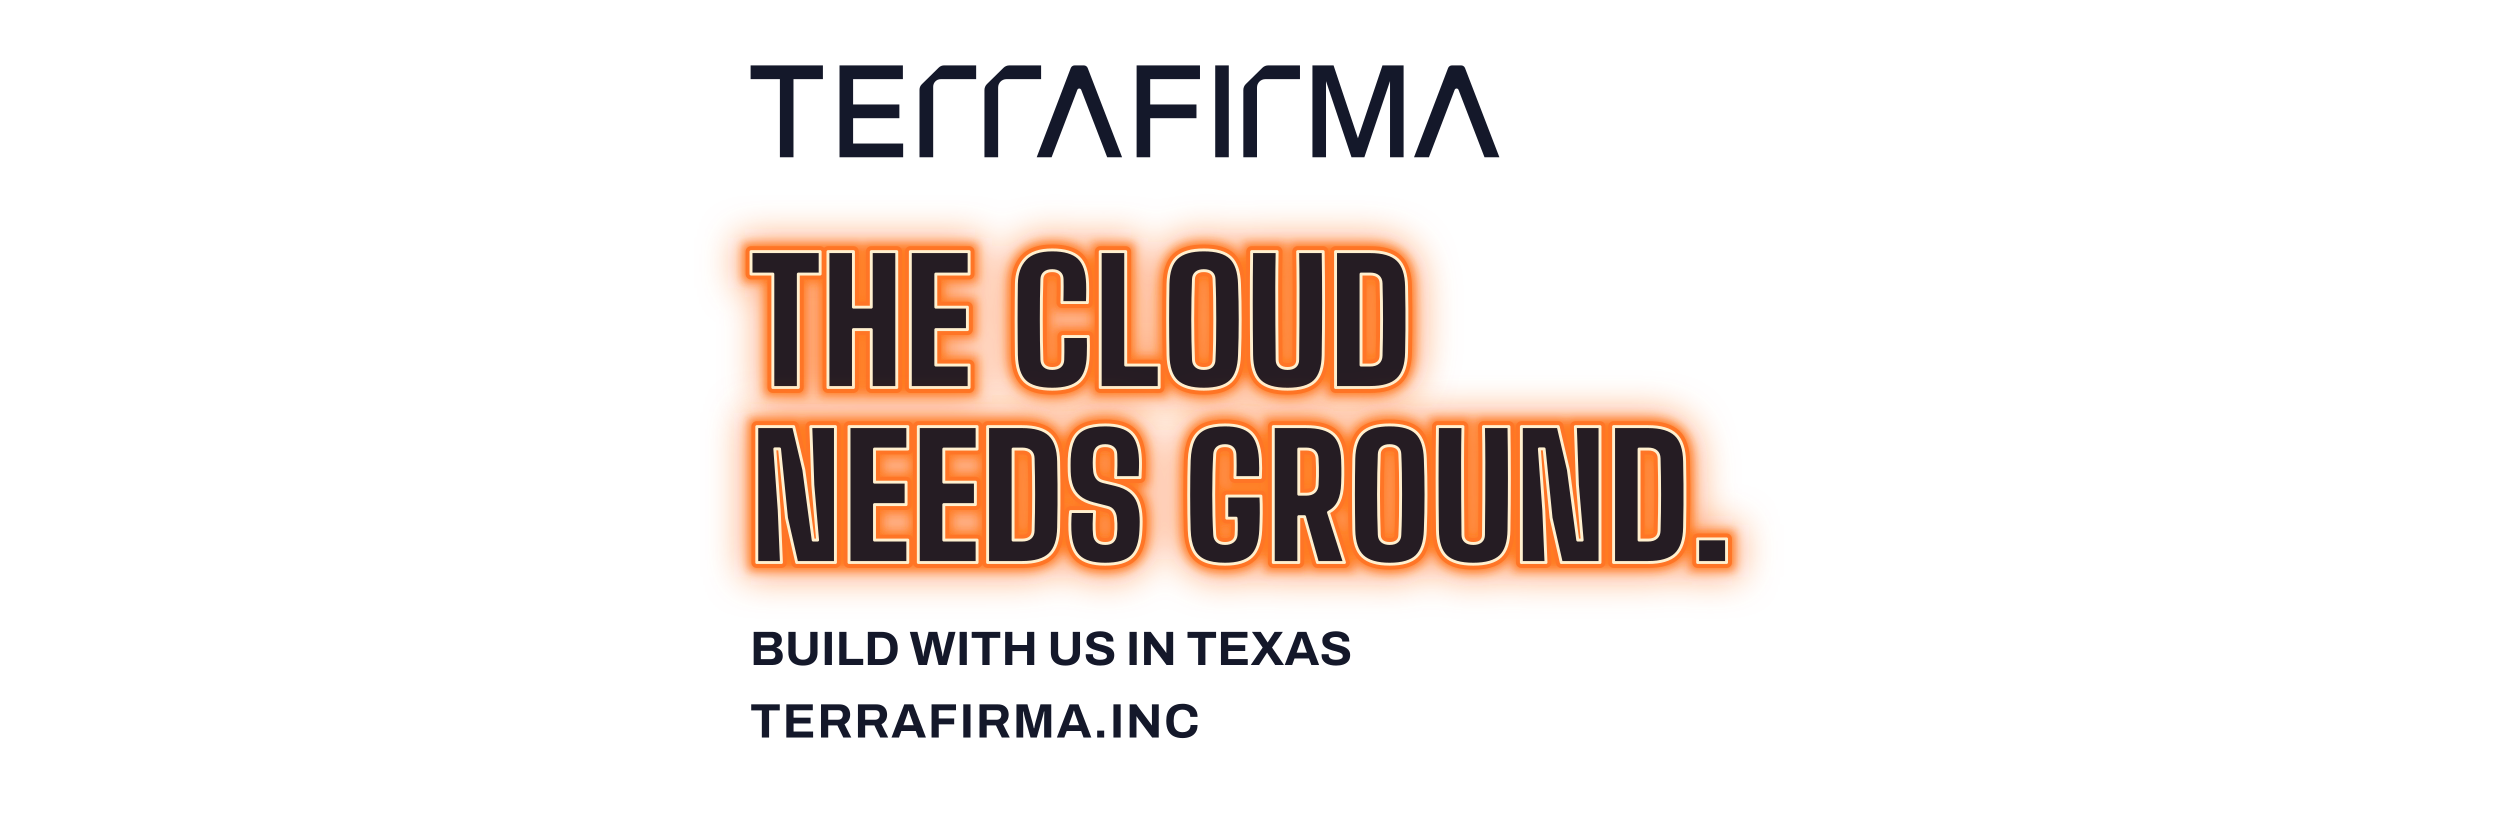
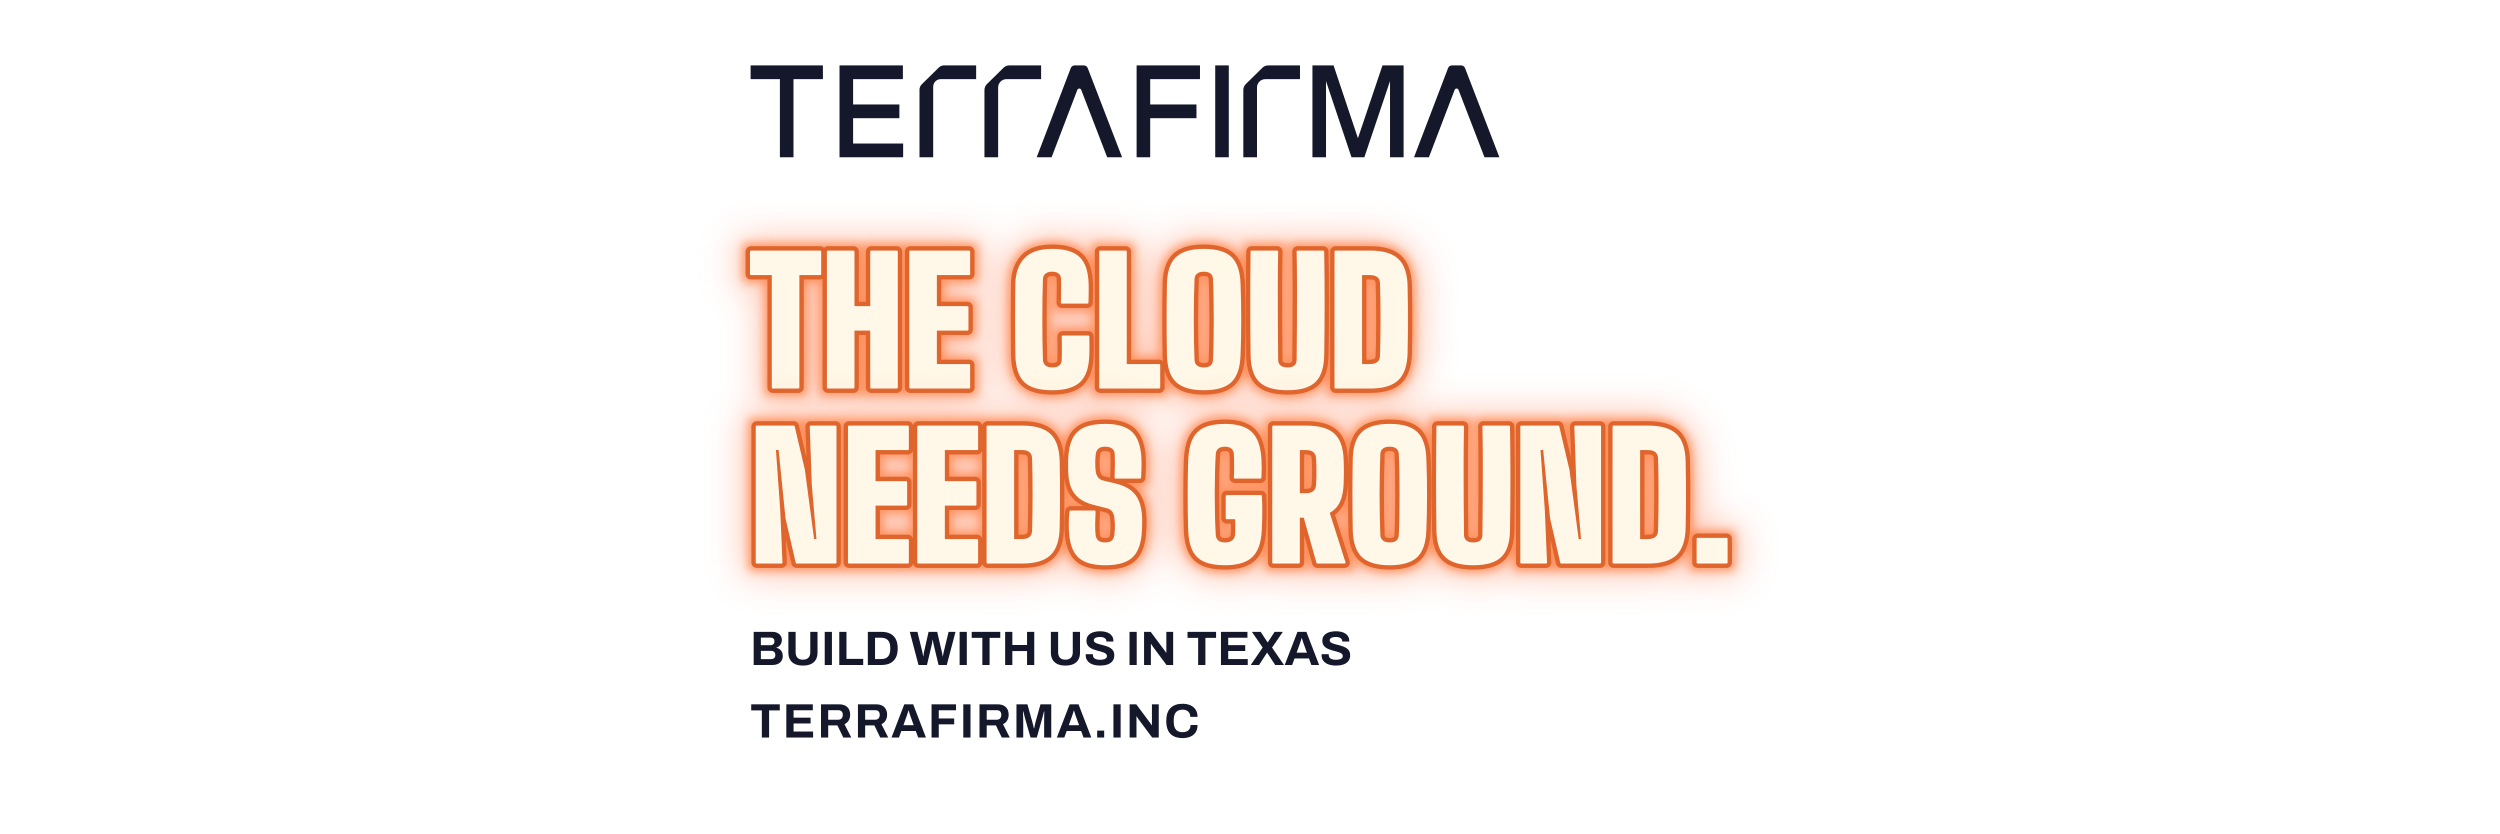
<svg xmlns="http://www.w3.org/2000/svg" width="3000" height="1000" viewBox="0 0 3000 1000" role="img">
  <defs>
    <filter id="bloom" x="-20%" y="-40%" width="140%" height="180%">
      <feGaussianBlur stdDeviation="22" />
    </filter>
    <filter id="tube-glow" x="-12%" y="-25%" width="124%" height="150%">
      <feGaussianBlur stdDeviation="6" />
    </filter>
    <path id="letter-0" d="M927.413 465.0V328.85H901.223V301.946H984.177V328.85H957.986V465.0Z M993.552 465.0V301.946H1024.125V368.594H1045.526V301.946H1076.098V465.0H1045.526V395.498H1024.125V465.0Z M1092.403 465.0V301.946H1162.924V328.85H1122.976V368.594H1160.886V395.498H1122.976V438.096H1162.924V465.0Z  M1262.693 467.038Q1239.661 467.038 1229.929 457.561Q1220.197 448.083 1219.687 426.071Q1219.585 417.612 1219.484 406.504Q1219.382 395.396 1219.382 383.422Q1219.382 371.448 1219.484 360.289Q1219.585 349.13 1219.687 340.468Q1219.993 321.818 1230.133 310.863Q1240.273 299.908 1262.693 299.908Q1284.705 299.908 1294.59 309.335Q1304.475 318.761 1305.087 340.671Q1305.189 344.034 1305.189 347.958Q1305.189 351.881 1305.087 355.805Q1304.985 359.728 1304.883 363.091H1274.31Q1274.412 359.321 1274.514 354.174Q1274.616 349.028 1274.616 343.882Q1274.616 338.735 1274.514 334.965Q1274.412 330.073 1271.304 327.423Q1268.196 324.774 1262.693 324.774Q1256.884 324.774 1253.674 327.423Q1250.464 330.073 1250.26 334.965Q1249.852 345.665 1249.699 358.098Q1249.547 370.531 1249.547 383.473Q1249.547 396.415 1249.699 408.797Q1249.852 421.179 1250.26 431.778Q1250.464 436.771 1253.674 439.472Q1256.884 442.172 1262.693 442.172Q1268.705 442.172 1271.966 439.472Q1275.228 436.771 1275.329 431.778Q1275.431 428.109 1275.482 422.963Q1275.533 417.816 1275.482 412.67Q1275.431 407.524 1275.329 403.855H1305.902Q1306.106 408.746 1306.106 414.963Q1306.106 421.179 1305.902 426.071Q1305.291 448.083 1295.253 457.561Q1285.215 467.038 1262.693 467.038Z M1320.271 465.0V301.946H1350.844V438.096H1390.996V465.0Z M1444.6 467.038Q1422.18 467.038 1412.142 457.561Q1402.104 448.083 1401.594 426.071Q1401.39 416.084 1401.289 405.282Q1401.187 394.479 1401.187 383.371Q1401.187 372.263 1401.289 361.461Q1401.39 350.659 1401.594 340.671Q1402.104 318.761 1412.142 309.335Q1422.18 299.908 1444.6 299.908Q1467.122 299.908 1476.905 309.335Q1486.688 318.761 1487.401 340.671Q1487.809 350.862 1488.013 361.665Q1488.217 372.467 1488.217 383.524Q1488.217 394.581 1488.013 405.332Q1487.809 416.084 1487.401 426.071Q1486.688 448.083 1476.905 457.561Q1467.122 467.038 1444.6 467.038ZM1444.6 442.172Q1450.612 442.172 1453.67 439.472Q1456.727 436.771 1456.829 431.778Q1457.338 421.383 1457.542 408.95Q1457.746 396.517 1457.746 383.371Q1457.746 370.225 1457.542 357.792Q1457.338 345.359 1456.829 334.965Q1456.727 330.073 1453.568 327.423Q1450.408 324.774 1444.6 324.774Q1438.791 324.774 1435.581 327.423Q1432.371 330.073 1432.167 334.965Q1431.759 345.359 1431.504 357.792Q1431.25 370.225 1431.25 383.371Q1431.25 396.517 1431.504 408.95Q1431.759 421.383 1432.167 431.778Q1432.371 436.771 1435.581 439.472Q1438.791 442.172 1444.6 442.172Z M1544.98 467.038Q1522.05 467.038 1512.165 457.561Q1502.28 448.083 1501.974 426.071Q1501.567 395.294 1501.567 363.958Q1501.567 332.621 1501.974 301.946H1532.547Q1532.139 322.43 1532.088 344.646Q1532.037 366.862 1532.19 389.078Q1532.343 411.294 1532.547 431.778Q1532.547 436.771 1535.808 439.472Q1539.069 442.172 1544.98 442.172Q1550.992 442.172 1554.101 439.472Q1557.209 436.771 1557.209 431.778Q1557.413 411.294 1557.565 389.078Q1557.718 366.862 1557.667 344.646Q1557.616 322.43 1557.209 301.946H1587.781Q1588.291 332.621 1588.291 363.958Q1588.291 395.294 1587.781 426.071Q1587.476 448.083 1577.641 457.561Q1567.807 467.038 1544.98 467.038Z M1602.66 465.0V301.946H1644.035Q1666.964 301.946 1677.206 311.678Q1687.448 321.411 1687.856 343.729Q1688.161 357.894 1688.263 370.633Q1688.365 383.371 1688.263 396.11Q1688.161 408.848 1687.856 423.014Q1687.448 445.434 1677.206 455.217Q1666.964 465.0 1644.035 465.0ZM1633.233 438.096H1644.035Q1650.455 438.096 1653.818 435.141Q1657.181 432.185 1657.283 426.682Q1657.589 415.778 1657.742 404.976Q1657.894 394.174 1657.894 383.371Q1657.894 372.569 1657.742 361.716Q1657.589 350.862 1657.283 340.06Q1657.181 334.659 1653.818 331.754Q1650.455 328.85 1644.035 328.85H1633.233Z" />
    <path id="letter-1" d="M908.153 675.0V511.946H952.381L964.61 563.92L975.82 648.096H981.119L975.412 581.856L972.967 511.946H1002.52V675.0H956.05L943.821 621.6L935.464 538.646H929.757L935.057 612.428L937.706 675.0Z M1018.825 675.0V511.946H1089.346V538.85H1049.398V578.594H1087.308V605.498H1049.398V648.096H1089.346V675.0Z M1101.983 675.0V511.946H1172.504V538.85H1132.555V578.594H1170.465V605.498H1132.555V648.096H1172.504V675.0Z M1185.14 675.0V511.946H1226.515Q1249.445 511.946 1259.687 521.678Q1269.928 531.411 1270.336 553.729Q1270.642 567.894 1270.744 580.633Q1270.845 593.371 1270.744 606.11Q1270.642 618.848 1270.336 633.014Q1269.928 655.434 1259.687 665.217Q1249.445 675.0 1226.515 675.0ZM1215.713 648.096H1226.515Q1232.935 648.096 1236.298 645.141Q1239.661 642.185 1239.763 636.682Q1240.069 625.778 1240.222 614.976Q1240.375 604.174 1240.375 593.371Q1240.375 582.569 1240.222 571.716Q1240.069 560.862 1239.763 550.06Q1239.661 544.659 1236.298 541.754Q1232.935 538.85 1226.515 538.85H1215.713Z M1326.284 677.038Q1303.864 677.038 1294.335 667.561Q1284.807 658.083 1283.89 636.071Q1283.788 632.81 1283.788 628.886Q1283.788 624.963 1283.992 621.039Q1284.196 617.116 1284.705 613.855H1313.443Q1313.036 621.294 1312.934 628.53Q1312.832 635.765 1313.443 641.778Q1313.953 646.771 1317.061 649.472Q1320.169 652.172 1326.284 652.172Q1332.296 652.172 1335.099 649.472Q1337.901 646.771 1338.513 641.778Q1338.92 638.313 1339.073 634.899Q1339.226 631.485 1339.073 628.071Q1338.92 624.657 1338.513 621.192Q1338.105 616.912 1335.863 613.447Q1333.621 609.982 1328.73 608.759L1312.017 604.479Q1301.418 601.728 1295.202 596.581Q1288.985 591.435 1286.183 583.792Q1283.38 576.149 1283.075 565.958Q1282.973 561.474 1282.973 557.958Q1282.973 554.442 1283.075 550.671Q1283.686 536.099 1288.017 527.131Q1292.348 518.163 1301.622 514.035Q1310.896 509.908 1326.284 509.908Q1347.99 509.908 1357.774 519.335Q1367.557 528.761 1368.474 550.671Q1368.678 555.054 1368.525 561.372Q1368.372 567.69 1368.066 573.091H1338.717Q1339.022 566.06 1339.124 559.028Q1339.226 551.996 1338.92 544.965Q1338.819 540.073 1335.405 537.423Q1331.991 534.774 1326.284 534.774Q1320.169 534.774 1317.214 537.423Q1314.259 540.073 1313.647 544.965Q1313.036 550.162 1313.036 555.461Q1313.036 560.76 1313.647 565.958Q1314.157 570.034 1316.501 573.397Q1318.844 576.76 1324.042 577.983L1338.513 581.448Q1349.927 584.199 1356.5 589.55Q1363.073 594.9 1365.977 602.798Q1368.882 610.696 1369.289 621.192Q1369.391 623.536 1369.391 626.084Q1369.391 628.632 1369.289 631.179Q1369.187 633.727 1369.085 636.071Q1368.168 658.083 1358.538 667.561Q1348.908 677.038 1326.284 677.038Z  M1470.077 677.038Q1454.689 677.038 1445.415 672.911Q1436.141 668.784 1431.861 659.765Q1427.581 650.746 1427.071 636.071Q1426.766 627.511 1426.613 616.555Q1426.46 605.6 1426.46 593.983Q1426.46 582.365 1426.613 571.563Q1426.766 560.76 1427.071 552.506Q1427.683 537.016 1432.116 527.64Q1436.549 518.265 1445.772 514.086Q1454.994 509.908 1470.077 509.908Q1491.478 509.908 1501.312 519.335Q1511.146 528.761 1512.471 550.671Q1512.777 555.359 1512.777 561.83Q1512.777 568.302 1512.471 573.091H1481.898Q1482.204 567.384 1482.204 558.977Q1482.204 550.57 1481.898 544.965Q1481.593 540.073 1478.535 537.423Q1475.478 534.774 1470.077 534.774Q1464.166 534.774 1461.058 537.423Q1457.95 540.073 1457.644 544.965Q1457.033 555.665 1456.727 568.047Q1456.421 580.429 1456.421 593.371Q1456.421 606.314 1456.727 618.695Q1457.033 631.077 1457.644 641.778Q1457.95 646.771 1461.058 649.472Q1464.166 652.172 1470.077 652.172Q1475.886 652.172 1479.402 649.472Q1482.917 646.771 1483.325 641.778Q1483.529 639.434 1483.58 635.612Q1483.631 631.791 1483.58 627.969Q1483.529 624.148 1483.325 621.804H1472.115V595.307H1513.082Q1513.592 604.581 1513.49 615.638Q1513.388 626.695 1512.878 636.071Q1511.859 658.083 1501.923 667.561Q1491.987 677.038 1470.077 677.038Z M1527.961 675.0V511.946H1567.298Q1590.125 511.946 1600.265 521.169Q1610.405 530.392 1611.118 551.691Q1611.322 557.397 1611.373 561.678Q1611.424 565.958 1611.373 570.238Q1611.322 574.518 1611.118 580.225Q1610.711 593.473 1606.685 601.932Q1602.66 610.39 1594.202 614.874L1613.36 675.0H1580.953L1565.463 619.969H1558.534V675.0ZM1558.534 593.065H1567.298Q1573.718 593.065 1576.979 590.11Q1580.24 587.155 1580.546 581.856Q1580.852 576.862 1580.953 571.41Q1581.055 565.958 1580.953 560.506Q1580.852 555.054 1580.546 550.06Q1580.24 544.659 1576.979 541.754Q1573.718 538.85 1567.298 538.85H1558.534Z M1667.576 677.038Q1645.156 677.038 1635.118 667.561Q1625.08 658.083 1624.57 636.071Q1624.367 626.084 1624.265 615.282Q1624.163 604.479 1624.163 593.371Q1624.163 582.263 1624.265 571.461Q1624.367 560.659 1624.57 550.671Q1625.08 528.761 1635.118 519.335Q1645.156 509.908 1667.576 509.908Q1690.098 509.908 1699.881 519.335Q1709.664 528.761 1710.377 550.671Q1710.785 560.862 1710.989 571.665Q1711.193 582.467 1711.193 593.524Q1711.193 604.581 1710.989 615.332Q1710.785 626.084 1710.377 636.071Q1709.664 658.083 1699.881 667.561Q1690.098 677.038 1667.576 677.038ZM1667.576 652.172Q1673.588 652.172 1676.646 649.472Q1679.703 646.771 1679.805 641.778Q1680.314 631.383 1680.518 618.95Q1680.722 606.517 1680.722 593.371Q1680.722 580.225 1680.518 567.792Q1680.314 555.359 1679.805 544.965Q1679.703 540.073 1676.544 537.423Q1673.385 534.774 1667.576 534.774Q1661.767 534.774 1658.557 537.423Q1655.347 540.073 1655.143 544.965Q1654.735 555.359 1654.481 567.792Q1654.226 580.225 1654.226 593.371Q1654.226 606.517 1654.481 618.95Q1654.735 631.383 1655.143 641.778Q1655.347 646.771 1658.557 649.472Q1661.767 652.172 1667.576 652.172Z M1767.956 677.038Q1745.026 677.038 1735.141 667.561Q1725.256 658.083 1724.95 636.071Q1724.543 605.294 1724.543 573.958Q1724.543 542.621 1724.95 511.946H1755.523Q1755.115 532.43 1755.064 554.646Q1755.013 576.862 1755.166 599.078Q1755.319 621.294 1755.523 641.778Q1755.523 646.771 1758.784 649.472Q1762.045 652.172 1767.956 652.172Q1773.968 652.172 1777.077 649.472Q1780.185 646.771 1780.185 641.778Q1780.389 621.294 1780.541 599.078Q1780.694 576.862 1780.643 554.646Q1780.592 532.43 1780.185 511.946H1810.757Q1811.267 542.621 1811.267 573.958Q1811.267 605.294 1810.757 636.071Q1810.452 658.083 1800.617 667.561Q1790.783 677.038 1767.956 677.038Z M1825.636 675.0V511.946H1869.864L1882.093 563.92L1893.303 648.096H1898.603L1892.896 581.856L1890.45 511.946H1920.003V675.0H1873.533L1861.304 621.6L1852.948 538.646H1847.241L1852.54 612.428L1855.19 675.0Z M1936.309 675.0V511.946H1977.684Q2000.613 511.946 2010.855 521.678Q2021.097 531.411 2021.504 553.729Q2021.81 567.894 2021.912 580.633Q2022.014 593.371 2021.912 606.11Q2021.81 618.848 2021.504 633.014Q2021.097 655.434 2010.855 665.217Q2000.613 675.0 1977.684 675.0ZM1966.881 648.096H1977.684Q1984.104 648.096 1987.467 645.141Q1990.83 642.185 1990.932 636.682Q1991.238 625.778 1991.39 614.976Q1991.543 604.174 1991.543 593.371Q1991.543 582.569 1991.39 571.716Q1991.238 560.862 1990.932 550.06Q1990.83 544.659 1987.467 541.754Q1984.104 538.85 1977.684 538.85H1966.881Z M2037.198 675.0V646.669H2071.847V675.0Z" />
  </defs>
  <g transform="translate(900 78) scale(0.7731959)">
    <path d="M237.293 21.963H160.009V61.233H231.826V82.581H160.009V121.85H237.684V143.198H138.934V0.616H237.293V21.963ZM698.383 21.963H621.098V61.233H692.916V82.581H621.098V143.194H600.02L600.022 143.191V0.616H698.383V21.963ZM113.158 21.963H67.489V143.191H46.407V21.963H0.941V0.616H113.158V21.963ZM301.174 0.616H350.985V21.963H295.971C289.518 21.964 284.29 27.226 284.29 33.713V143.191H263.066V38.343C263.066 35.181 264.335 32.15 266.584 29.937L293.011 3.96C295.195 1.815 298.123 0.612 301.177 0.612L301.174 0.616ZM451.79 21.963H397.978C390.861 21.964 385.092 27.767 385.092 34.925V143.191H363.868V38.852C363.868 35.362 365.266 32.021 367.747 29.581L393.461 4.306C395.867 1.941 399.105 0.616 402.472 0.616H451.79V21.963ZM518.125 0.616C520.786 0.616 523.174 2.259 524.134 4.754L577.47 143.191H554.339L514.04 38.595C512.973 35.832 509.086 35.839 508.029 38.605L468.089 143.191H444.958L497.82 4.773C498.777 2.268 501.168 0.616 503.835 0.616H518.125ZM743.095 143.191H722.017V0.616H743.095V143.191ZM853.564 21.963H799.752C792.636 21.964 786.866 27.767 786.866 34.925V143.191H765.643V38.852C765.643 35.362 767.041 32.021 769.521 29.581L795.235 4.306C797.642 1.941 800.88 0.616 804.246 0.616H853.564V21.963ZM943.524 113.658L981.588 0.616H1014.39V143.191H993.309V24.945L953.493 143.191H933.501L893.973 25.091V143.191H872.894V0.616H905.689L943.524 113.658ZM1103.72 0.616C1106.38 0.616 1108.76 2.259 1109.72 4.754L1163.06 143.191H1139.93L1099.63 38.595C1098.56 35.832 1094.68 35.838 1093.62 38.605L1053.68 143.191H1030.55L1083.41 4.773C1084.37 2.268 1086.76 0.616 1089.42 0.616H1103.72Z" fill="#14182A" />
  </g>
-   <use href="#letter-0" fill="none" stroke="#FF6517" stroke-width="32" opacity=".58" filter="url(#bloom)" />
-   <use href="#letter-0" fill="none" stroke="#FF791D" stroke-width="20" opacity=".95" filter="url(#tube-glow)" />
-   <use href="#letter-0" fill="#251C23" stroke="#FF7526" stroke-width="13" stroke-linejoin="round" paint-order="stroke fill" />
-   <use href="#letter-0" fill="none" stroke="#FFF0CF" stroke-width="3.5" stroke-linejoin="round" />
-   <use href="#letter-1" fill="none" stroke="#FF6517" stroke-width="32" opacity=".58" filter="url(#bloom)" />
-   <use href="#letter-1" fill="none" stroke="#FF791D" stroke-width="20" opacity=".95" filter="url(#tube-glow)" />
-   <use href="#letter-1" fill="#251C23" stroke="#FF7526" stroke-width="13" stroke-linejoin="round" paint-order="stroke fill" />
-   <use href="#letter-1" fill="none" stroke="#FFF0CF" stroke-width="3.5" stroke-linejoin="round" />
+   <use href="#letter-0" fill="none" stroke="#FF713F" stroke-width="30" opacity=".42" filter="url(#bloom)" />
+   <use href="#letter-0" fill="none" stroke="#FF854B" stroke-width="20" opacity=".82" filter="url(#tube-glow)" />
+   <use href="#letter-0" fill="#FFF7E7" stroke="#DF652D" stroke-width="13" stroke-linejoin="round" paint-order="stroke fill" />
+   <use href="#letter-0" fill="none" stroke="#FFF9EB" stroke-width="2.5" stroke-linejoin="round" />
+   <use href="#letter-1" fill="none" stroke="#FF713F" stroke-width="30" opacity=".42" filter="url(#bloom)" />
+   <use href="#letter-1" fill="none" stroke="#FF854B" stroke-width="20" opacity=".82" filter="url(#tube-glow)" />
+   <use href="#letter-1" fill="#FFF7E7" stroke="#DF652D" stroke-width="13" stroke-linejoin="round" paint-order="stroke fill" />
+   <use href="#letter-1" fill="none" stroke="#FFF9EB" stroke-width="2.5" stroke-linejoin="round" />
  <path fill="#14182A" d="M904.408 798.0V758.212H927.144Q930.276 758.212 932.799 759.43Q935.322 760.648 936.772 762.852Q938.222 765.056 938.222 768.014Q938.222 770.392 937.352 772.248Q936.482 774.104 935.003 775.322Q933.524 776.54 931.668 777.12V777.352Q933.872 777.816 935.583 779.092Q937.294 780.368 938.309 782.369Q939.324 784.37 939.324 787.096Q939.324 790.692 937.671 793.128Q936.018 795.564 933.292 796.782Q930.566 798.0 927.202 798.0ZM913.05 790.924H925.52Q927.666 790.924 929.029 789.706Q930.392 788.488 930.392 785.936Q930.392 784.428 929.812 783.326Q929.232 782.224 928.072 781.615Q926.912 781.006 925.114 781.006H913.05ZM913.05 774.278H924.534Q926.1 774.278 927.173 773.669Q928.246 773.06 928.797 772.045Q929.348 771.03 929.348 769.696Q929.348 767.434 928.101 766.274Q926.854 765.114 924.824 765.114H913.05Z M963.51 798.696Q958.058 798.696 954.143 796.956Q950.228 795.216 948.14 791.707Q946.052 788.198 946.052 782.978V758.212H954.752V782.746Q954.752 787.038 957.014 789.329Q959.276 791.62 963.51 791.62Q967.744 791.62 970.035 789.329Q972.326 787.038 972.326 782.746V758.212H981.026V782.978Q981.026 788.198 978.938 791.707Q976.85 795.216 972.935 796.956Q969.02 798.696 963.51 798.696Z M989.668 798.0V758.212H998.31V798.0Z M1007.126 798.0V758.212H1015.768V790.634H1035.836V798.0Z M1041.404 798.0V758.212H1057.644Q1063.85 758.212 1068.2 760.358Q1072.55 762.504 1074.899 766.883Q1077.248 771.262 1077.248 778.106Q1077.248 784.892 1074.899 789.3Q1072.55 793.708 1068.2 795.854Q1063.85 798.0 1057.644 798.0ZM1050.046 790.866H1057.586Q1060.196 790.866 1062.226 790.112Q1064.256 789.358 1065.59 787.879Q1066.924 786.4 1067.62 784.167Q1068.316 781.934 1068.316 778.976V777.236Q1068.316 774.278 1067.62 772.045Q1066.924 769.812 1065.59 768.333Q1064.256 766.854 1062.226 766.071Q1060.196 765.288 1057.586 765.288H1050.046Z  M1102.188 798.0 1091.748 758.212H1100.912L1106.712 781.934Q1106.886 782.456 1107.06 783.471Q1107.234 784.486 1107.408 785.588Q1107.582 786.69 1107.698 787.56H1107.988Q1108.104 786.922 1108.191 786.11Q1108.278 785.298 1108.423 784.515Q1108.568 783.732 1108.713 783.036Q1108.858 782.34 1108.916 781.934L1114.31 758.212H1124.634L1130.144 781.934Q1130.318 782.514 1130.492 783.5Q1130.666 784.486 1130.84 785.588Q1131.014 786.69 1131.13 787.56H1131.42Q1131.536 786.922 1131.681 786.168Q1131.826 785.414 1131.971 784.631Q1132.116 783.848 1132.29 783.152Q1132.464 782.456 1132.58 781.934L1138.322 758.212H1146.616L1136.118 798.0H1126.258L1120.4 773.524Q1120.226 772.712 1120.023 771.639Q1119.82 770.566 1119.646 769.522Q1119.472 768.478 1119.356 767.666H1119.124Q1119.008 768.478 1118.863 769.58Q1118.718 770.682 1118.515 771.726Q1118.312 772.77 1118.138 773.524L1112.338 798.0Z M1151.546 798.0V758.212H1160.188V798.0Z M1178.806 798.0V765.462H1166.046V758.212H1200.324V765.462H1187.506V798.0Z M1206.182 798.0V758.212H1214.824V773.988H1232.456V758.212H1241.098V798.0H1232.456V781.296H1214.824V798.0Z  M1278.508 798.696Q1273.056 798.696 1269.141 796.956Q1265.226 795.216 1263.138 791.707Q1261.05 788.198 1261.05 782.978V758.212H1269.75V782.746Q1269.75 787.038 1272.012 789.329Q1274.274 791.62 1278.508 791.62Q1282.742 791.62 1285.033 789.329Q1287.324 787.038 1287.324 782.746V758.212H1296.024V782.978Q1296.024 788.198 1293.936 791.707Q1291.848 795.216 1287.933 796.956Q1284.018 798.696 1278.508 798.696Z M1320.152 798.696Q1316.672 798.696 1313.54 798.0Q1310.408 797.304 1308.001 795.767Q1305.594 794.23 1304.231 791.881Q1302.868 789.532 1302.868 786.168Q1302.868 785.878 1302.868 785.559Q1302.868 785.24 1302.926 785.066H1311.51Q1311.452 785.24 1311.452 785.53Q1311.452 785.82 1311.452 786.052Q1311.452 787.908 1312.467 789.184Q1313.482 790.46 1315.454 791.098Q1317.426 791.736 1320.036 791.736Q1321.718 791.736 1323.023 791.533Q1324.328 791.33 1325.343 790.953Q1326.358 790.576 1327.025 790.054Q1327.692 789.532 1328.011 788.836Q1328.33 788.14 1328.33 787.27Q1328.33 785.704 1327.315 784.718Q1326.3 783.732 1324.531 783.036Q1322.762 782.34 1320.558 781.76Q1318.354 781.18 1316.034 780.571Q1313.714 779.962 1311.51 779.063Q1309.306 778.164 1307.566 776.888Q1305.826 775.612 1304.782 773.64Q1303.738 771.668 1303.738 768.884Q1303.738 765.926 1304.985 763.78Q1306.232 761.634 1308.494 760.242Q1310.756 758.85 1313.714 758.183Q1316.672 757.516 1320.152 757.516Q1323.4 757.516 1326.3 758.183Q1329.2 758.85 1331.404 760.3Q1333.608 761.75 1334.855 763.954Q1336.102 766.158 1336.102 769.174V769.87H1327.692V769.406Q1327.692 767.84 1326.764 766.738Q1325.836 765.636 1324.154 764.998Q1322.472 764.36 1320.21 764.36Q1317.774 764.36 1316.063 764.824Q1314.352 765.288 1313.453 766.187Q1312.554 767.086 1312.554 768.304Q1312.554 769.696 1313.569 770.595Q1314.584 771.494 1316.353 772.161Q1318.122 772.828 1320.326 773.35Q1322.53 773.872 1324.85 774.51Q1327.17 775.148 1329.374 776.018Q1331.578 776.888 1333.318 778.193Q1335.058 779.498 1336.102 781.412Q1337.146 783.326 1337.146 785.994Q1337.146 790.576 1334.942 793.36Q1332.738 796.144 1328.91 797.42Q1325.082 798.696 1320.152 798.696Z  M1355.416 798.0V758.212H1364.058V798.0Z M1372.874 798.0V758.212H1380.82L1396.828 779.672Q1397.176 780.078 1397.698 780.803Q1398.22 781.528 1398.684 782.224Q1399.148 782.92 1399.322 783.326H1399.612Q1399.612 782.34 1399.612 781.383Q1399.612 780.426 1399.612 779.672V758.212H1407.79V798.0H1399.844L1383.488 776.018Q1382.908 775.206 1382.27 774.22Q1381.632 773.234 1381.342 772.712H1381.052Q1381.052 773.582 1381.052 774.423Q1381.052 775.264 1381.052 776.018V798.0Z  M1437.776 798.0V765.462H1425.016V758.212H1459.294V765.462H1446.476V798.0Z M1465.152 798.0V758.212H1496.936V765.288H1473.852V774.162H1494.268V781.18H1473.852V790.866H1497.284V798.0Z M1500.88 798.0 1515.206 777.062 1502.272 758.212H1512.828L1521.064 770.798H1521.354L1529.532 758.212H1539.45L1526.458 777.062L1540.784 798.0H1530.228L1520.658 783.268H1520.368L1510.856 798.0Z M1541.654 798.0 1556.966 758.212H1567.638L1582.95 798.0H1573.612L1570.77 790.17H1553.428L1550.586 798.0ZM1555.922 783.21H1568.276L1564.738 773.408Q1564.506 772.77 1564.187 771.871Q1563.868 770.972 1563.52 769.87Q1563.172 768.768 1562.853 767.695Q1562.534 766.622 1562.244 765.752H1561.896Q1561.606 766.854 1561.142 768.333Q1560.678 769.812 1560.214 771.175Q1559.75 772.538 1559.46 773.408Z M1603.192 798.696Q1599.712 798.696 1596.58 798.0Q1593.448 797.304 1591.041 795.767Q1588.634 794.23 1587.271 791.881Q1585.908 789.532 1585.908 786.168Q1585.908 785.878 1585.908 785.559Q1585.908 785.24 1585.966 785.066H1594.55Q1594.492 785.24 1594.492 785.53Q1594.492 785.82 1594.492 786.052Q1594.492 787.908 1595.507 789.184Q1596.522 790.46 1598.494 791.098Q1600.466 791.736 1603.076 791.736Q1604.758 791.736 1606.063 791.533Q1607.368 791.33 1608.383 790.953Q1609.398 790.576 1610.065 790.054Q1610.732 789.532 1611.051 788.836Q1611.37 788.14 1611.37 787.27Q1611.37 785.704 1610.355 784.718Q1609.34 783.732 1607.571 783.036Q1605.802 782.34 1603.598 781.76Q1601.394 781.18 1599.074 780.571Q1596.754 779.962 1594.55 779.063Q1592.346 778.164 1590.606 776.888Q1588.866 775.612 1587.822 773.64Q1586.778 771.668 1586.778 768.884Q1586.778 765.926 1588.025 763.78Q1589.272 761.634 1591.534 760.242Q1593.796 758.85 1596.754 758.183Q1599.712 757.516 1603.192 757.516Q1606.44 757.516 1609.34 758.183Q1612.24 758.85 1614.444 760.3Q1616.648 761.75 1617.895 763.954Q1619.142 766.158 1619.142 769.174V769.87H1610.732V769.406Q1610.732 767.84 1609.804 766.738Q1608.876 765.636 1607.194 764.998Q1605.512 764.36 1603.25 764.36Q1600.814 764.36 1599.103 764.824Q1597.392 765.288 1596.493 766.187Q1595.594 767.086 1595.594 768.304Q1595.594 769.696 1596.609 770.595Q1597.624 771.494 1599.393 772.161Q1601.162 772.828 1603.366 773.35Q1605.57 773.872 1607.89 774.51Q1610.21 775.148 1612.414 776.018Q1614.618 776.888 1616.358 778.193Q1618.098 779.498 1619.142 781.412Q1620.186 783.326 1620.186 785.994Q1620.186 790.576 1617.982 793.36Q1615.778 796.144 1611.95 797.42Q1608.122 798.696 1603.192 798.696Z" />
  <path fill="#14182A" d="M914.21 885.0V852.462H901.45V845.212H935.728V852.462H922.91V885.0Z M943.586 885.0V845.212H975.37V852.288H952.286V861.162H972.702V868.18H952.286V877.866H975.718V885.0Z M985.2 885.0V845.212H1007.008Q1011.416 845.212 1014.345 846.778Q1017.274 848.344 1018.724 851.157Q1020.174 853.97 1020.174 857.624Q1020.174 861.51 1018.434 864.497Q1016.694 867.484 1013.388 869.05L1021.508 885.0H1011.938L1004.92 870.5H993.842V885.0ZM993.842 863.656H1005.848Q1008.458 863.656 1009.908 862.061Q1011.358 860.466 1011.358 857.74Q1011.358 856.0 1010.72 854.753Q1010.082 853.506 1008.864 852.868Q1007.646 852.23 1005.848 852.23H993.842Z M1029.54 885.0V845.212H1051.348Q1055.756 845.212 1058.685 846.778Q1061.614 848.344 1063.064 851.157Q1064.514 853.97 1064.514 857.624Q1064.514 861.51 1062.774 864.497Q1061.034 867.484 1057.728 869.05L1065.848 885.0H1056.278L1049.26 870.5H1038.182V885.0ZM1038.182 863.656H1050.188Q1052.798 863.656 1054.248 862.061Q1055.698 860.466 1055.698 857.74Q1055.698 856.0 1055.06 854.753Q1054.422 853.506 1053.204 852.868Q1051.986 852.23 1050.188 852.23H1038.182Z M1069.82 885.0 1085.132 845.212H1095.804L1111.116 885.0H1101.778L1098.936 877.17H1081.594L1078.752 885.0ZM1084.088 870.21H1096.442L1092.904 860.408Q1092.672 859.77 1092.353 858.871Q1092.034 857.972 1091.686 856.87Q1091.338 855.768 1091.019 854.695Q1090.7 853.622 1090.41 852.752H1090.062Q1089.772 853.854 1089.308 855.333Q1088.844 856.812 1088.38 858.175Q1087.916 859.538 1087.626 860.408Z M1117.872 885.0V845.212H1147.22V852.288H1126.514V862.148H1145.016V869.166H1126.514V885.0Z M1155.948 885.0V845.212H1164.59V885.0Z M1175.406 885.0V845.212H1197.214Q1201.622 845.212 1204.551 846.778Q1207.48 848.344 1208.93 851.157Q1210.38 853.97 1210.38 857.624Q1210.38 861.51 1208.64 864.497Q1206.9 867.484 1203.594 869.05L1211.714 885.0H1202.144L1195.126 870.5H1184.048V885.0ZM1184.048 863.656H1196.054Q1198.664 863.656 1200.114 862.061Q1201.564 860.466 1201.564 857.74Q1201.564 856.0 1200.926 854.753Q1200.288 853.506 1199.07 852.868Q1197.852 852.23 1196.054 852.23H1184.048Z M1219.746 885.0V845.212H1232.912L1238.596 865.57Q1238.944 866.672 1239.292 868.18Q1239.64 869.688 1240.017 871.167Q1240.394 872.646 1240.626 873.806H1241.09Q1241.206 872.82 1241.496 871.457Q1241.786 870.094 1242.134 868.528Q1242.482 866.962 1242.888 865.512L1248.572 845.212H1261.506V885.0H1252.98V866.15Q1252.98 863.54 1253.009 860.901Q1253.038 858.262 1253.125 856.29Q1253.212 854.318 1253.212 853.738H1252.748Q1252.632 854.376 1252.197 856.087Q1251.762 857.798 1251.269 859.712Q1250.776 861.626 1250.37 863.018L1244.164 885.0H1236.624L1230.36 863.076Q1230.012 861.858 1229.577 860.205Q1229.142 858.552 1228.765 856.783Q1228.388 855.014 1228.04 853.738H1227.576Q1227.634 855.304 1227.692 857.479Q1227.75 859.654 1227.808 861.945Q1227.866 864.236 1227.866 866.15V885.0Z M1268.262 885.0 1283.574 845.212H1294.246L1309.558 885.0H1300.22L1297.378 877.17H1280.036L1277.194 885.0ZM1282.53 870.21H1294.884L1291.346 860.408Q1291.114 859.77 1290.795 858.871Q1290.476 857.972 1290.128 856.87Q1289.78 855.768 1289.461 854.695Q1289.142 853.622 1288.852 852.752H1288.504Q1288.214 853.854 1287.75 855.333Q1287.286 856.812 1286.822 858.175Q1286.358 859.538 1286.068 860.408Z M1316.604 885.0V876.706H1325.014V885.0Z M1336.12 885.0V845.212H1344.762V885.0Z M1355.578 885.0V845.212H1363.524L1379.532 866.672Q1379.88 867.078 1380.402 867.803Q1380.924 868.528 1381.388 869.224Q1381.852 869.92 1382.026 870.326H1382.316Q1382.316 869.34 1382.316 868.383Q1382.316 867.426 1382.316 866.672V845.212H1390.494V885.0H1382.548L1366.192 863.018Q1365.612 862.206 1364.974 861.22Q1364.336 860.234 1364.046 859.712H1363.756Q1363.756 860.582 1363.756 861.423Q1363.756 862.264 1363.756 863.018V885.0Z M1419.116 885.696Q1412.91 885.696 1408.502 883.521Q1404.094 881.346 1401.803 876.764Q1399.512 872.182 1399.512 865.106Q1399.512 854.666 1404.645 849.591Q1409.778 844.516 1419.116 844.516Q1424.22 844.516 1428.28 846.256Q1432.34 847.996 1434.689 851.476Q1437.038 854.956 1437.038 860.234H1428.338Q1428.338 857.45 1427.207 855.536Q1426.076 853.622 1424.017 852.607Q1421.958 851.592 1419.232 851.592Q1415.52 851.592 1413.113 853.042Q1410.706 854.492 1409.575 857.305Q1408.444 860.118 1408.444 864.178V865.976Q1408.444 870.152 1409.604 872.965Q1410.764 875.778 1413.113 877.199Q1415.462 878.62 1419.174 878.62Q1422.074 878.62 1424.22 877.634Q1426.366 876.648 1427.526 874.734Q1428.686 872.82 1428.686 870.036H1437.038Q1437.038 875.314 1434.747 878.794Q1432.456 882.274 1428.396 883.985Q1424.336 885.696 1419.116 885.696Z" />
</svg>
